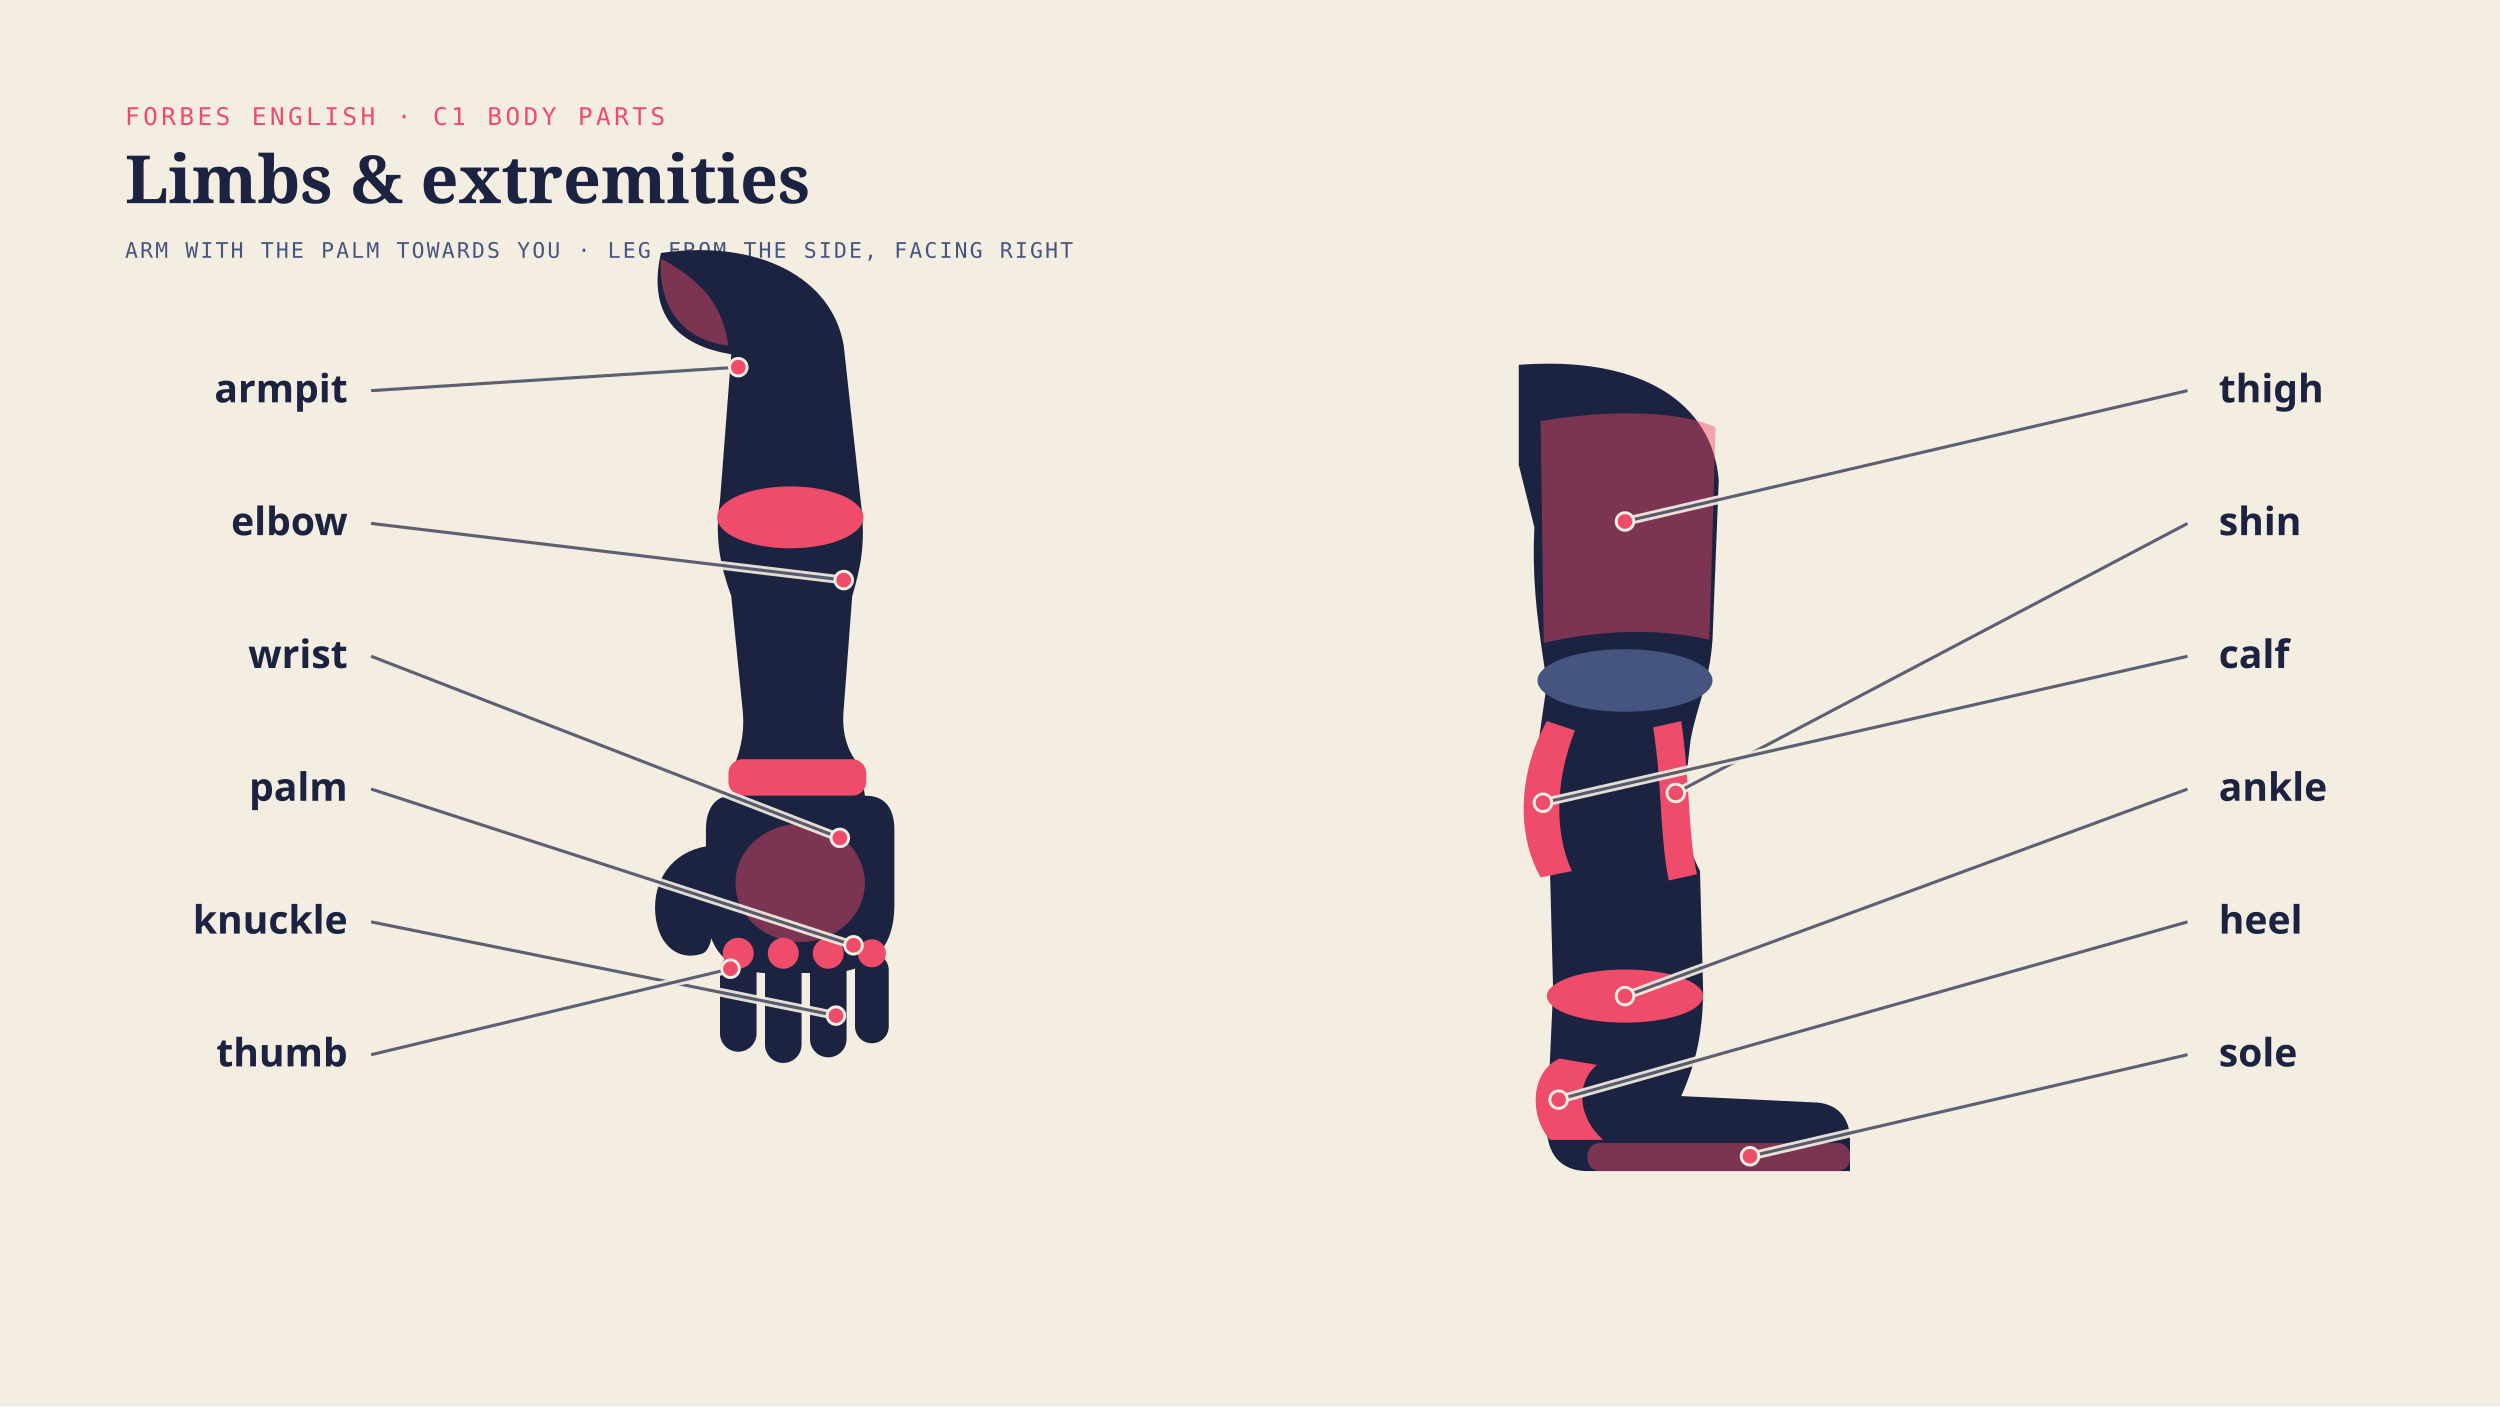
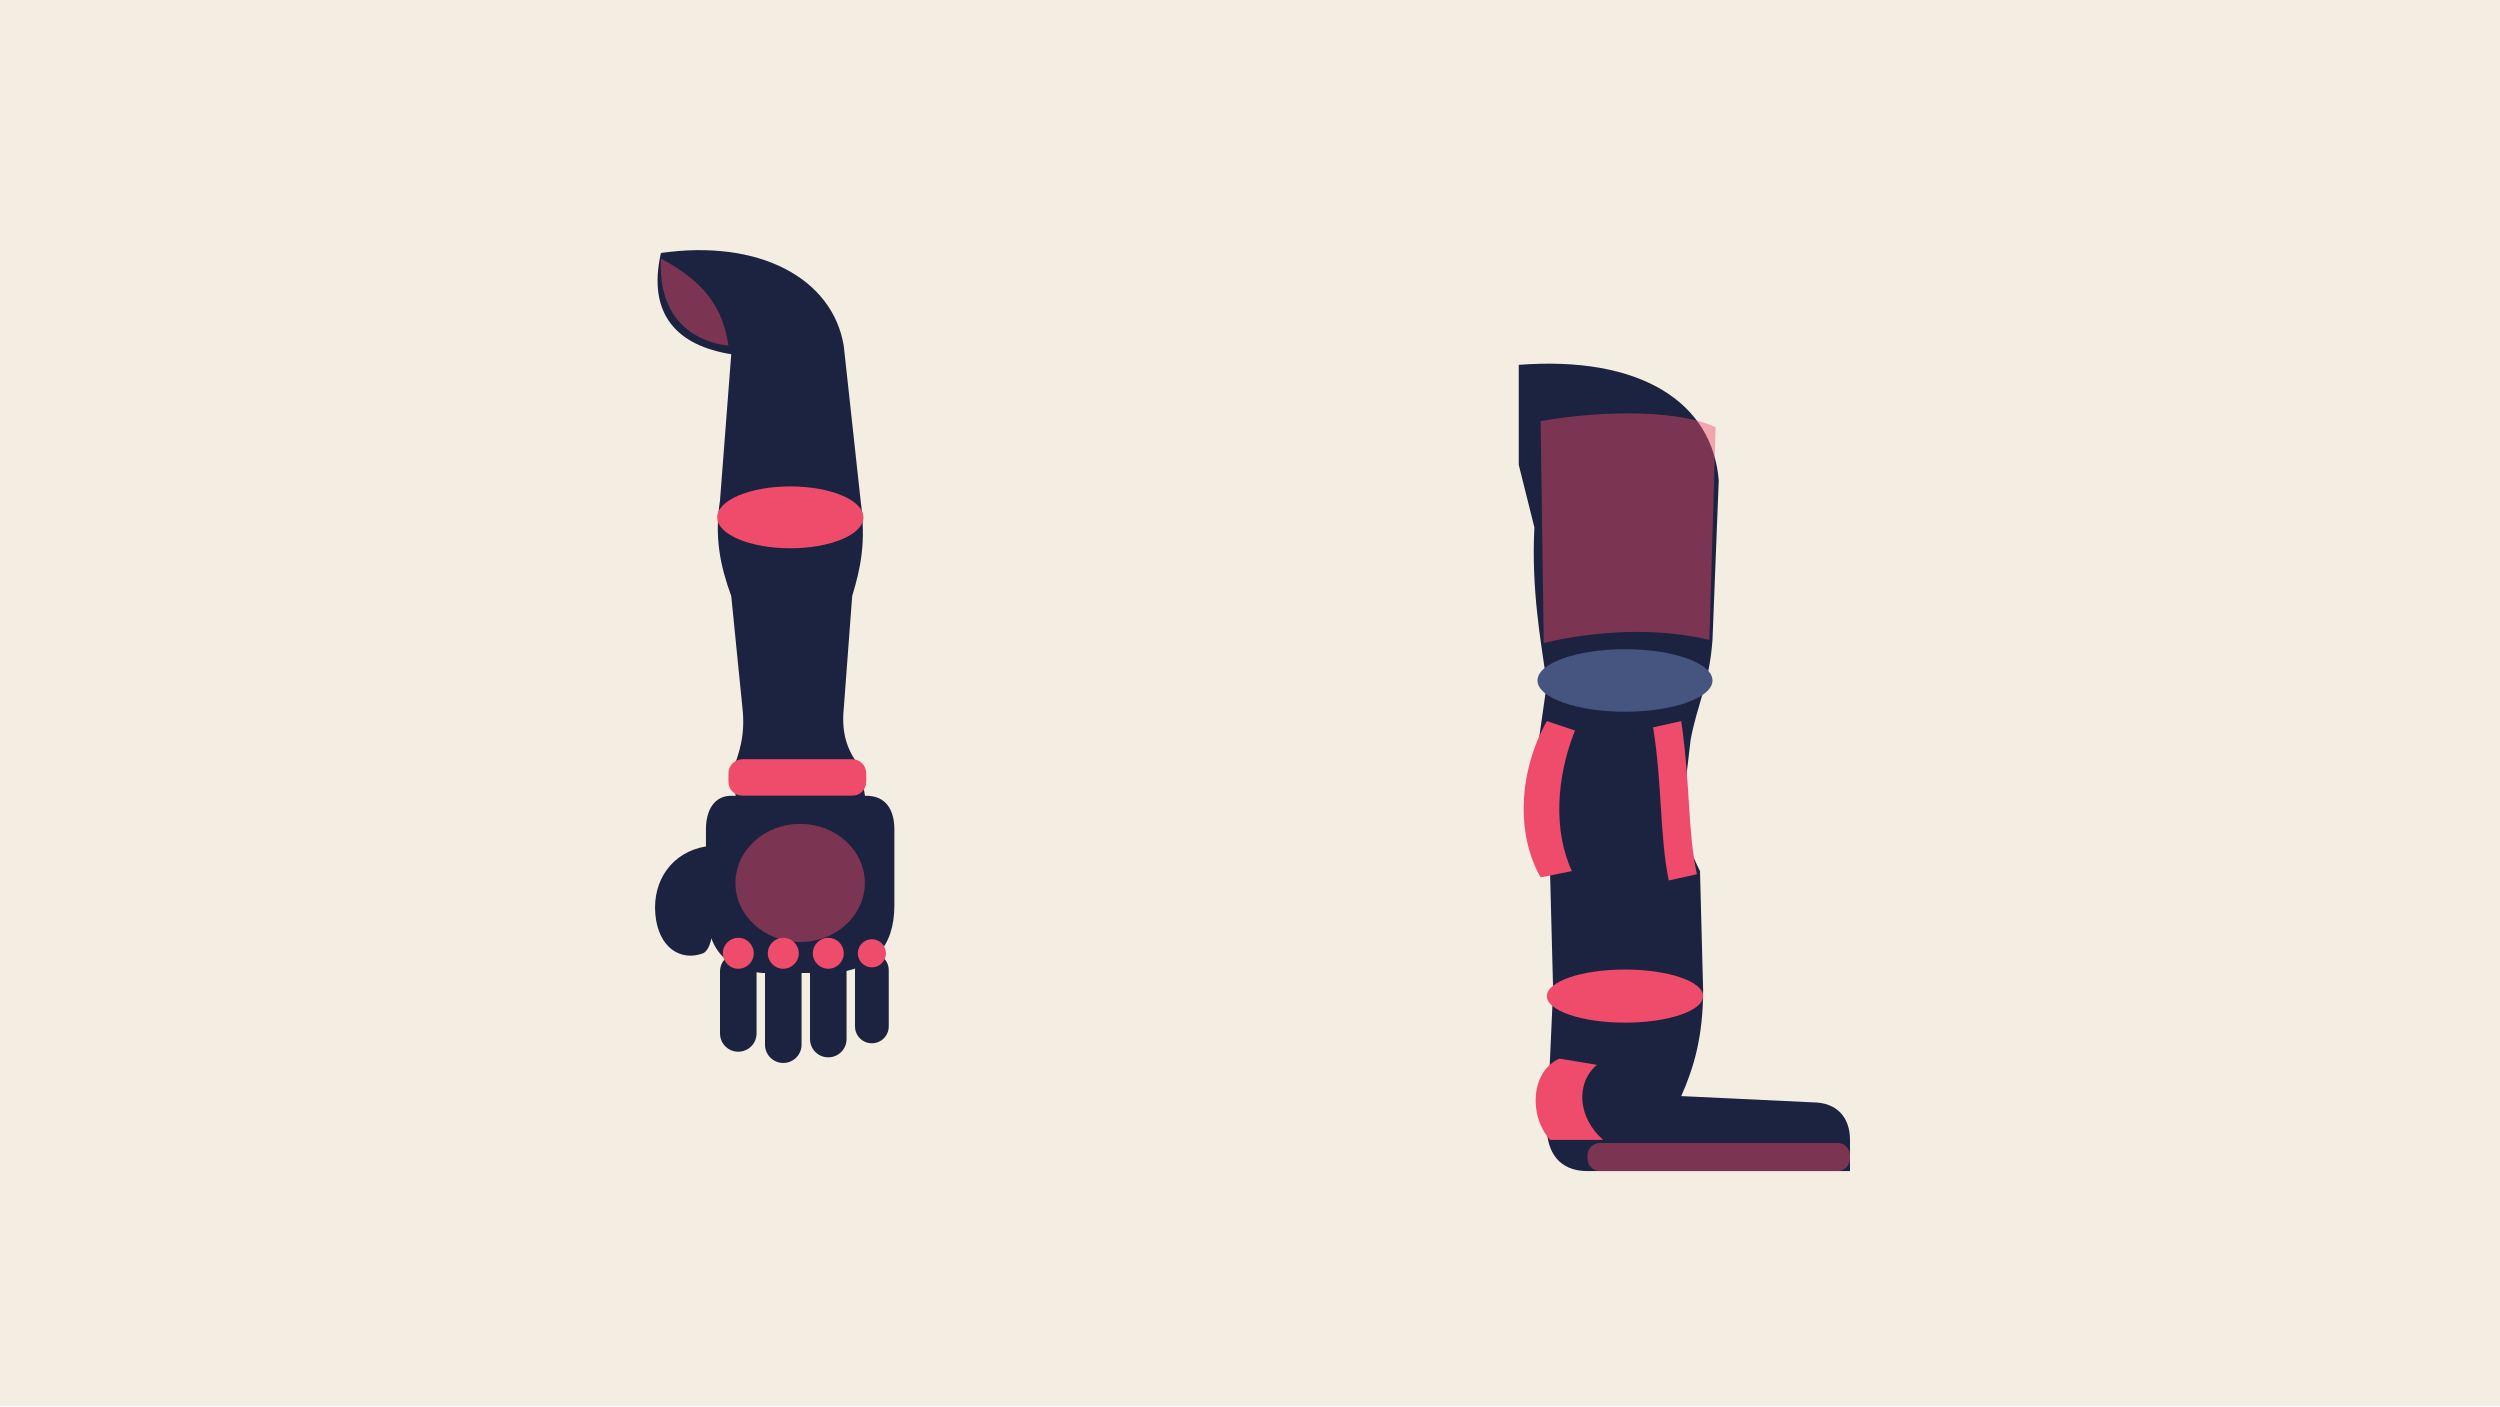
<svg xmlns="http://www.w3.org/2000/svg" viewBox="0 0 1280 720" width="1280" height="720" role="img" aria-label="Labelled arm, hand, leg and foot">
  <style>
  .bg   { fill: #f4eee2; }
  .limb { fill: #1b2340; }
  .cut  { fill: #ef4b6b; }
  .soft { fill: #ef4b6b; opacity: .45; }
  .mute { fill: #46557f; }
  .halo { fill: none; stroke: #f4eee2; stroke-width: 4.5; opacity: .92; }
  .halo { fill: none; stroke: #f4eee2; stroke-width: 4.5; opacity: .92; }
  .lead { fill: none; stroke: #1b2340; stroke-width: 1.6; opacity: .7; }
  .dot  { fill: #ef4b6b; stroke: #f4eee2; stroke-width: 1.5; }
  .lbl  { font-family: 'DM Sans', system-ui, sans-serif; font-size: 20px;
           font-weight: 600; fill: #1b2340; }
  .ttl  { font-family: 'Playfair Display', Georgia, serif; font-size: 34px;
           font-weight: 700; fill: #1b2340; }
  .sub  { font-family: 'DM Mono', ui-monospace, monospace; font-size: 12.5px;
           letter-spacing: .14em; fill: #ef4b6b; }
  .note { font-family: 'DM Mono', ui-monospace, monospace; font-size: 11px;
           letter-spacing: .1em; fill: #46557f; }
</style>
  <rect class="bg" x="0" y="0" width="1280" height="720" />
-   <text class="sub" x="64" y="64">FORBES ENGLISH · C1 BODY PARTS</text>
-   <text class="ttl" x="64" y="104">Limbs &amp; extremities</text>
-   <text class="note" x="64" y="132">ARM WITH THE PALM TOWARDS YOU · LEG FROM THE SIDE, FACING RIGHT</text>
  <g transform="translate(128,30) scale(0.8)">
    <g transform="translate(38,-52) scale(0.9)" transform-origin="340 400">
      <path class="limb" d="M 250 196 C 320 186 372 214 380 262   L 392 372 C 396 402 392 420 386 440   L 380 520 C 378 540 384 552 392 562   L 396 588   L 306 596 L 300 566   C 306 552 310 538 308 520   L 300 440 C 292 418 288 398 292 372   L 300 268 C 262 262 240 240 250 196 Z" />
      <path class="soft" d="M 250 200 c 30 16 44 34 48 62 c -30 -4 -50 -24 -48 -62 Z" />
      <ellipse class="cut" cx="342" cy="384" rx="52" ry="22" />
      <rect class="cut" x="298" y="556" width="98" height="26" rx="10" />
      <path class="limb" d="M 300 582 L 396 582 C 410 582 416 592 416 606   L 416 660 C 416 690 400 706 372 708 L 322 708   C 296 706 282 690 282 660 L 282 606 C 282 592 288 582 300 582 Z" />
      <g class="limb">
        <rect x="292" y="694" width="26" height="70" rx="13" />
        <rect x="324" y="694" width="26" height="78" rx="13" />
        <rect x="356" y="694" width="26" height="74" rx="13" />
        <rect x="388" y="694" width="24" height="64" rx="12" />
      </g>
      <path class="limb" d="M 282 618 C 258 622 244 642 246 666 C 248 690 264 700 280 694   C 288 690 288 668 286 650 Z" />
      <ellipse class="soft" cx="349" cy="644" rx="46" ry="42" />
      <g class="cut">
        <circle cx="305" cy="694" r="11" />
        <circle cx="337" cy="694" r="11" />
        <circle cx="369" cy="694" r="11" />
        <circle cx="400" cy="694" r="10" />
      </g>
    </g>
    <path class="limb" d="M 812 196 C 890 190 936 220 940 270   L 936 372 C 934 400 926 414 922 436   L 918 470 C 916 494 922 508 928 520   L 930 596 C 930 626 924 646 916 664   L 1000 668 C 1016 668 1024 678 1024 692 L 1024 712   L 856 712 C 838 712 830 700 830 684   L 834 596 L 832 520 C 826 500 820 480 822 456   L 830 400 C 826 372 820 340 822 300   L 812 260 Z" />
    <path class="soft" d="M 826 232 C 872 224 918 226 938 236 L 934 372 C 900 364 862 366 828 374 Z" />
    <ellipse class="mute" cx="880" cy="398" rx="56" ry="20" />
    <path class="cut" d="M 916 424 C 922 466 920 494 926 522 L 908 526   C 902 496 904 466 898 428 Z" />
    <path class="cut" d="M 830 424 C 812 456 810 496 826 524 L 846 520   C 834 494 836 460 848 430 Z" />
    <ellipse class="cut" cx="880" cy="600" rx="50" ry="17" />
    <path class="cut" d="M 838 640 C 820 648 818 676 832 692 L 866 692   C 850 678 848 656 862 644 Z" />
    <rect class="soft" x="856" y="694" width="168" height="18" rx="8" />
  </g>
-   <polyline class="halo" points="378,188 190,200" />
-   <polyline class="lead" points="378,188 190,200" />
-   <circle class="dot" cx="378" cy="188" r="4.5" />
-   <text class="lbl" x="178" y="206" text-anchor="end">armpit</text>
-   <polyline class="halo" points="432,297 190,268" />
-   <polyline class="lead" points="432,297 190,268" />
-   <circle class="dot" cx="432" cy="297" r="4.5" />
-   <text class="lbl" x="178" y="274" text-anchor="end">elbow</text>
-   <polyline class="halo" points="430,429 190,336" />
-   <polyline class="lead" points="430,429 190,336" />
-   <circle class="dot" cx="430" cy="429" r="4.5" />
-   <text class="lbl" x="178" y="342" text-anchor="end">wrist</text>
-   <polyline class="halo" points="437,484 190,404" />
-   <polyline class="lead" points="437,484 190,404" />
-   <circle class="dot" cx="437" cy="484" r="4.5" />
-   <text class="lbl" x="178" y="410" text-anchor="end">palm</text>
-   <polyline class="halo" points="428,520 190,472" />
-   <polyline class="lead" points="428,520 190,472" />
-   <circle class="dot" cx="428" cy="520" r="4.5" />
-   <text class="lbl" x="178" y="478" text-anchor="end">knuckle</text>
-   <polyline class="halo" points="374,496 190,540" />
-   <polyline class="lead" points="374,496 190,540" />
-   <circle class="dot" cx="374" cy="496" r="4.5" />
-   <text class="lbl" x="178" y="546" text-anchor="end">thumb</text>
-   <polyline class="halo" points="832,267 1120,200" />
-   <polyline class="lead" points="832,267 1120,200" />
-   <circle class="dot" cx="832" cy="267" r="4.5" />
-   <text class="lbl" x="1136" y="206" text-anchor="start">thigh</text>
-   <polyline class="halo" points="858,406 1120,268" />
-   <polyline class="lead" points="858,406 1120,268" />
-   <circle class="dot" cx="858" cy="406" r="4.5" />
-   <text class="lbl" x="1136" y="274" text-anchor="start">shin</text>
-   <polyline class="halo" points="790,411 1120,336" />
-   <polyline class="lead" points="790,411 1120,336" />
-   <circle class="dot" cx="790" cy="411" r="4.5" />
-   <text class="lbl" x="1136" y="342" text-anchor="start">calf</text>
-   <polyline class="halo" points="832,510 1120,404" />
-   <polyline class="lead" points="832,510 1120,404" />
-   <circle class="dot" cx="832" cy="510" r="4.5" />
-   <text class="lbl" x="1136" y="410" text-anchor="start">ankle</text>
-   <polyline class="halo" points="798,563 1120,472" />
-   <polyline class="lead" points="798,563 1120,472" />
-   <circle class="dot" cx="798" cy="563" r="4.5" />
-   <text class="lbl" x="1136" y="478" text-anchor="start">heel</text>
-   <polyline class="halo" points="896,592 1120,540" />
-   <polyline class="lead" points="896,592 1120,540" />
-   <circle class="dot" cx="896" cy="592" r="4.5" />
-   <text class="lbl" x="1136" y="546" text-anchor="start">sole</text>
</svg>
